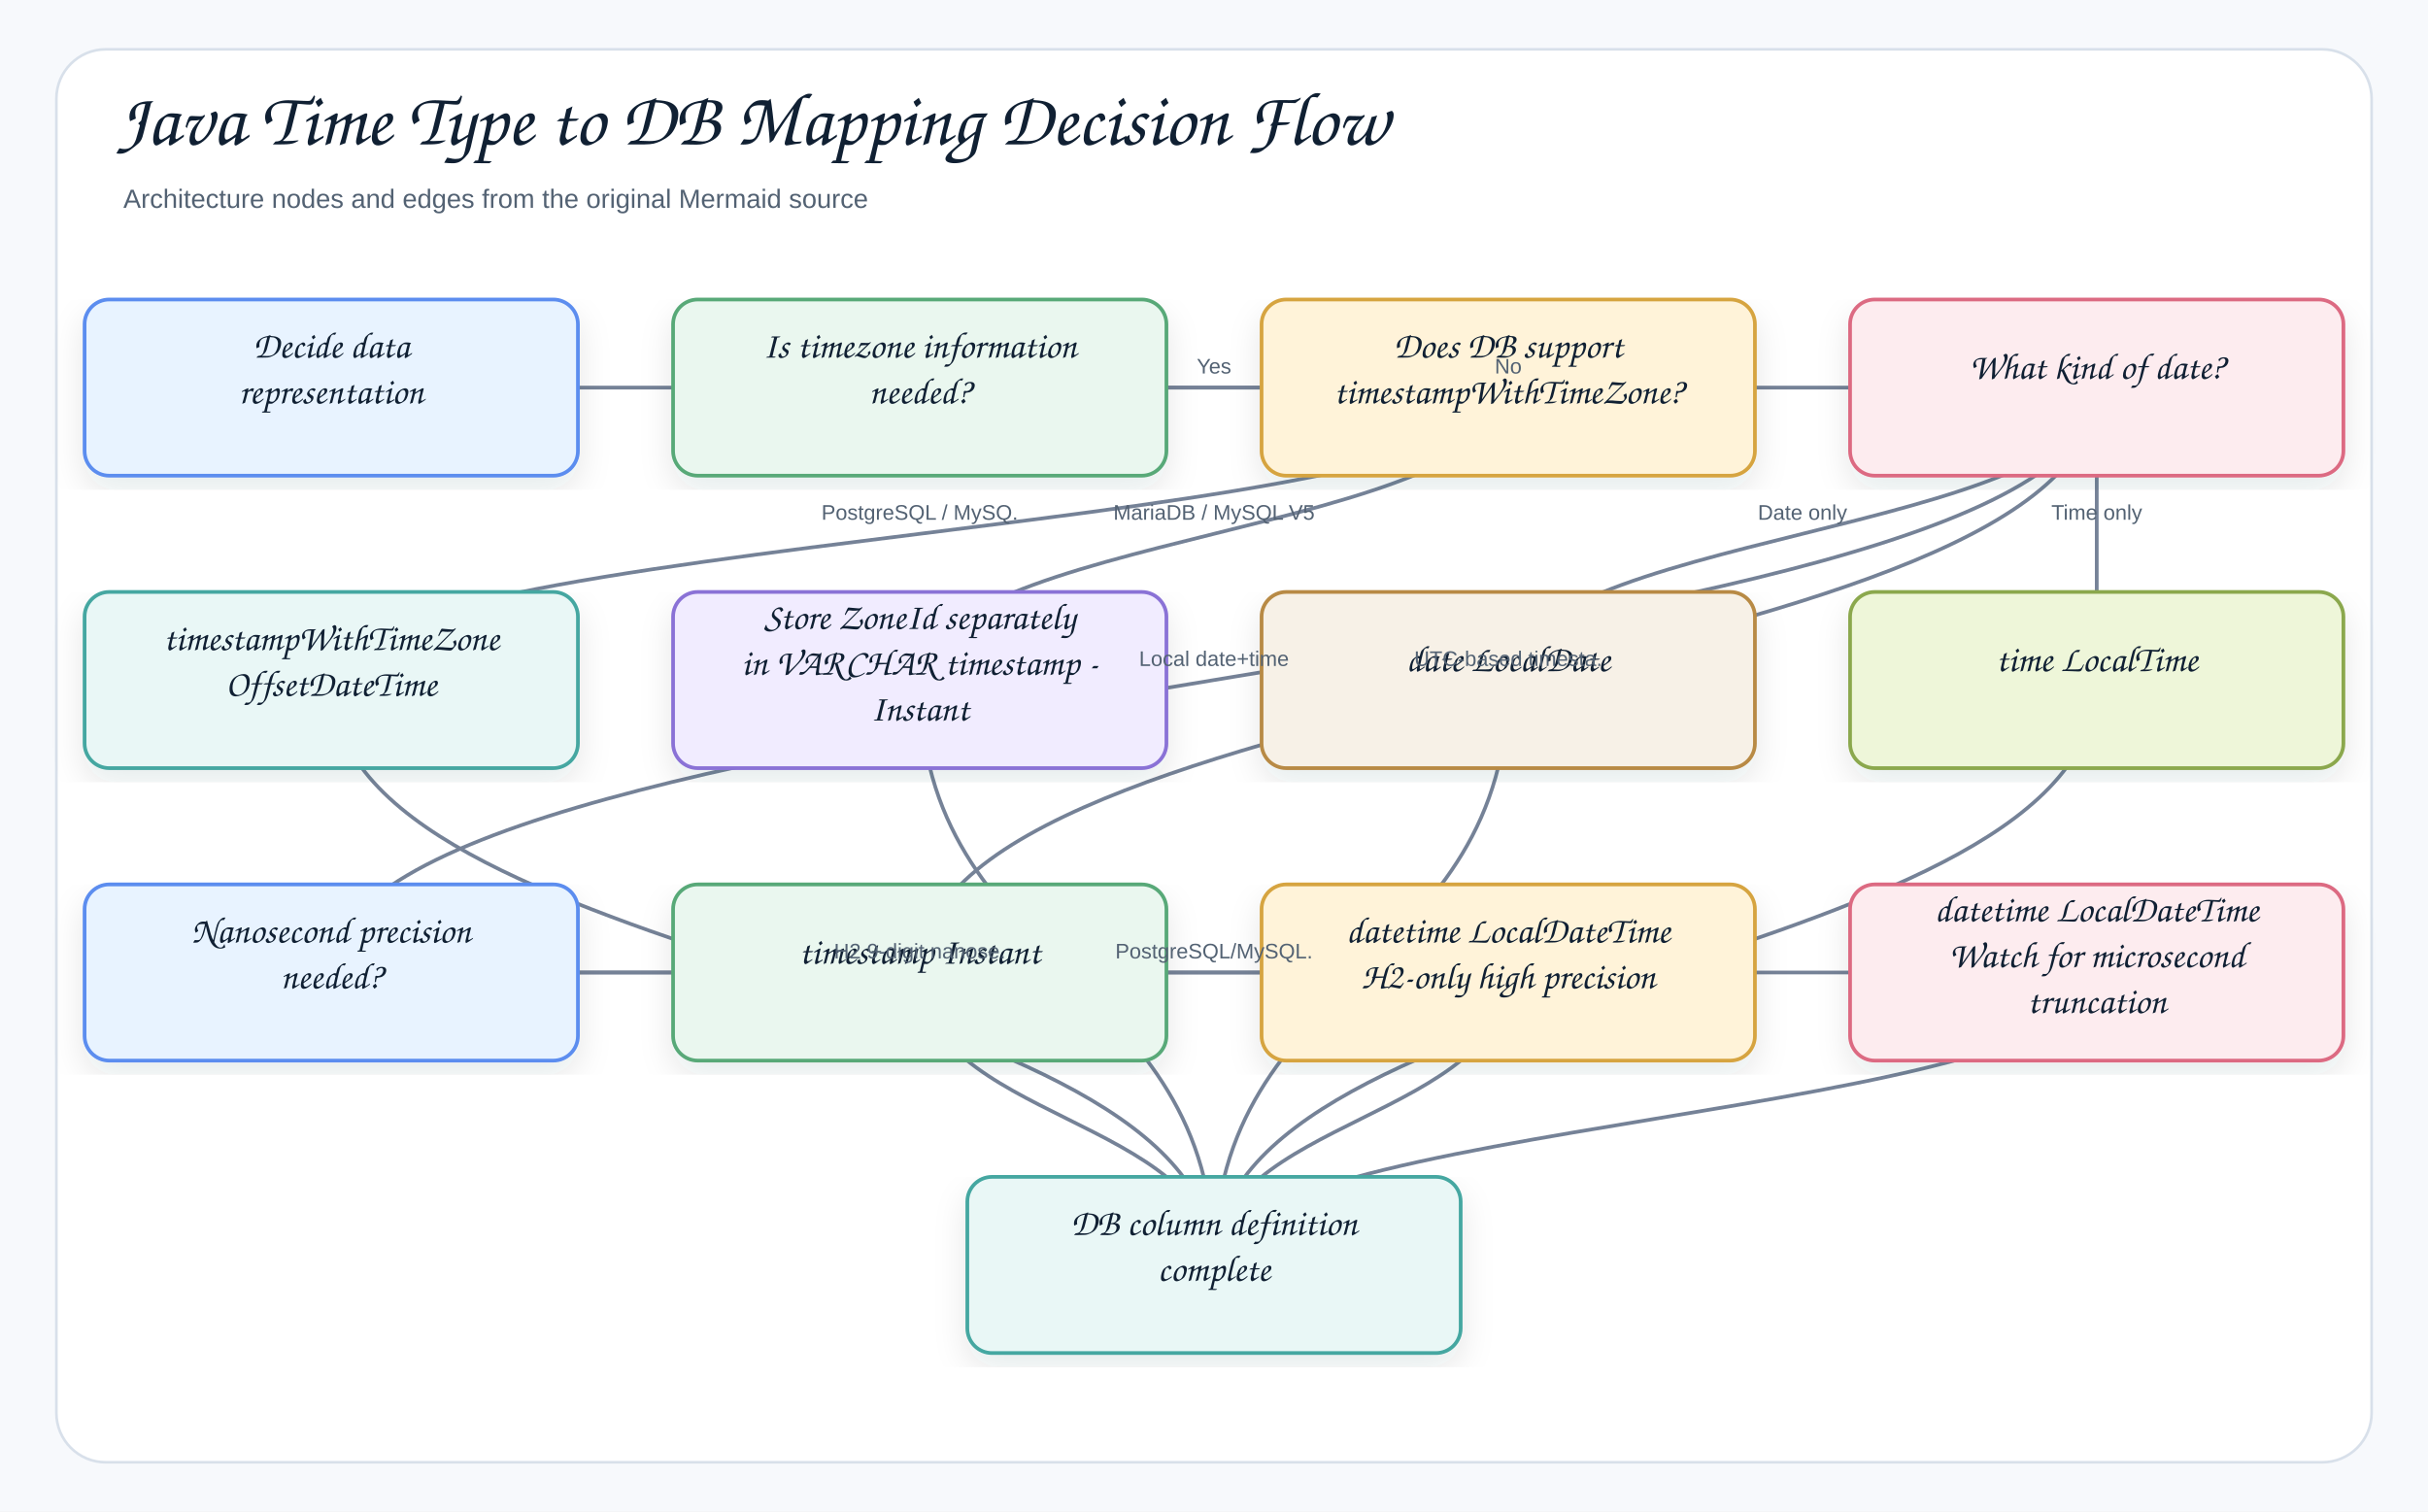
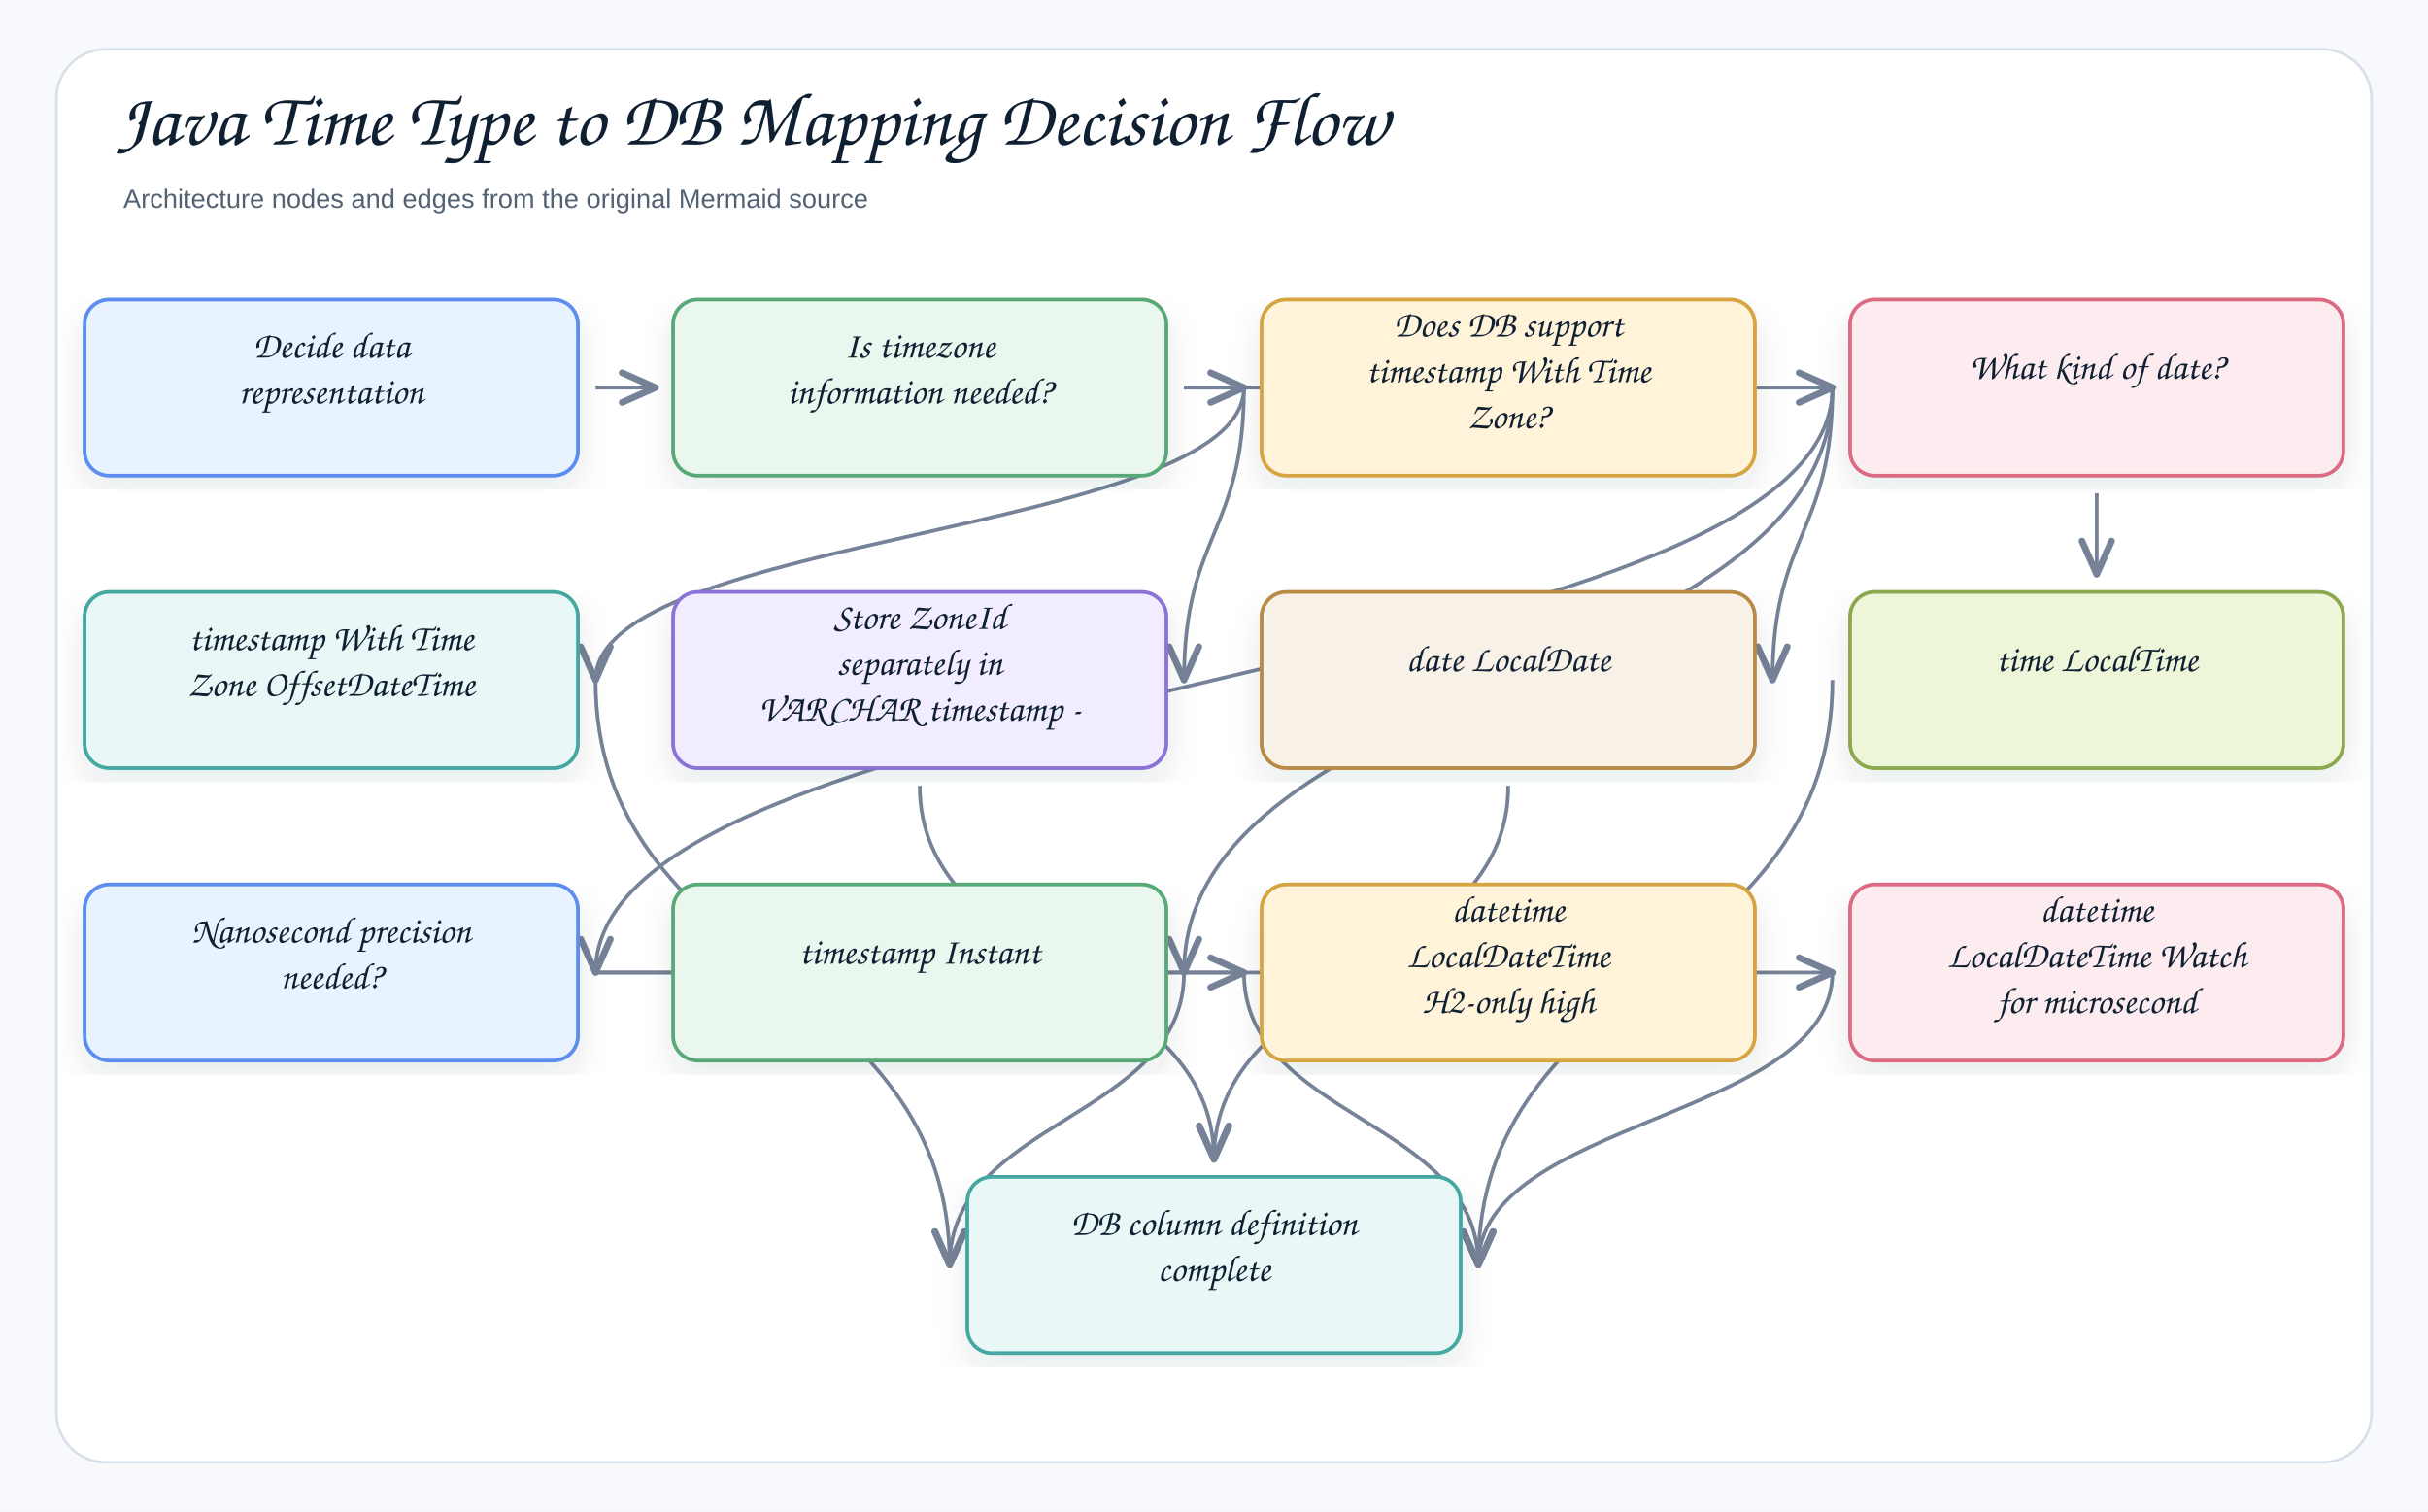
<svg xmlns="http://www.w3.org/2000/svg" width="1378" height="858" viewBox="0 0 1378 858" role="img" aria-label="Java Time Type to DB Mapping Decision Flow">
  <defs>
    <filter id="shadow" x="-8%" y="-8%" width="116%" height="116%">
      <feDropShadow dx="0" dy="8" stdDeviation="9" flood-color="#1f2937" flood-opacity="0.10" />
    </filter>
    <marker id="openArrow" markerWidth="12" markerHeight="10" refX="10" refY="5" orient="auto" markerUnits="strokeWidth">
      <path d="M 1 1 L 10 5 L 1 9" fill="none" stroke="#758297" stroke-width="1.8" stroke-linecap="round" stroke-linejoin="round" />
    </marker>
    <marker id="inherit" markerWidth="14" markerHeight="12" refX="12" refY="6" orient="auto" markerUnits="strokeWidth">
      <path d="M 0 1 L 12 6 L 0 11 Z" fill="#ffffff" stroke="#758297" stroke-width="1.8" />
    </marker>
    <style>
    .canvas{fill:#f7f9fc}.frame{fill:#fff;stroke:#d8e0ea;stroke-width:1.5}
    .title{font-family:"Architects Daughter","Comic Sans MS","Comic Sans",cursive;font-size:43px;font-weight:400;fill:#102033}
    .subtitle{font-family:"Comic Sans MS","Comic Sans","Comic Neue",Arial,sans-serif;font-size:15px;font-weight:400;fill:#536273}
    .label{font-family:"Architects Daughter","Comic Sans MS","Comic Sans",cursive;font-size:25px;font-weight:400;fill:#102033}
    .smallLabel{font-family:"Architects Daughter","Comic Sans MS","Comic Sans",cursive;font-size:21px;font-weight:400;fill:#102033}
    .mono{font-family:"Comic Sans MS","Comic Sans","Comic Neue",Arial,sans-serif;font-size:12px;font-weight:400;fill:#102033}
    .small{font-family:"Comic Sans MS","Comic Sans","Comic Neue",Arial,sans-serif;font-size:12px;font-weight:400;fill:#536273}
    .strong{font-family:"Comic Sans MS","Comic Sans","Comic Neue",Arial,sans-serif;font-size:13px;font-weight:400;fill:#102033}
    .card{stroke-width:2.1;filter:url(#shadow)}.compartment{stroke-width:1.5;fill:none}
    .line{stroke:#758297;stroke-width:2.1;fill:none;marker-end:url(#openArrow)}
    .plainLine{stroke:#758297;stroke-width:2.1;fill:none}
    .dashed{stroke:#758297;stroke-width:2.1;stroke-dasharray:7 6;fill:none;marker-end:url(#openArrow)}
    .inheritLine{stroke:#758297;stroke-width:2.2;fill:none;marker-end:url(#inherit)}
    .implLine{stroke:#758297;stroke-width:2.2;stroke-dasharray:8 7;fill:none;marker-end:url(#inherit)}
  </style>
  </defs>
  <rect class="canvas" width="1378" height="858" />
  <rect class="frame" x="32" y="28" width="1314" height="802" rx="28" />
  <text class="title" x="66" y="82">Java Time Type to DB Mapping Decision Flow</text>
  <text class="subtitle" x="70" y="118">Architecture nodes and edges from the original Mermaid source</text>
-   <path class="line" d="M1190 552 C1190 635 689 635 689 718" />
-   <path class="line" d="M856 552 C856 635 689 635 689 718" />
-   <path class="line" d="M522 552 C522 635 689 635 689 718" />
-   <path class="line" d="M1190 386 C1190 552 689 552 689 718" />
-   <path class="line" d="M856 386 C856 552 689 552 689 718" />
-   <path class="line" d="M522 386 C522 552 689 552 689 718" />
-   <path class="line" d="M188 386 C188 552 689 552 689 718" />
-   <path class="line" d="M188 552 C188 552 1190 552 1190 552" />
-   <path class="line" d="M188 552 C188 552 856 552 856 552" />
-   <path class="line" d="M1190 220 C1190 386 522 386 522 552" />
-   <path class="line" d="M1190 220 C1190 386 188 386 188 552" />
-   <path class="line" d="M1190 220 C1190 303 1190 303 1190 386" />
-   <path class="line" d="M1190 220 C1190 303 856 303 856 386" />
-   <path class="line" d="M856 220 C856 303 522 303 522 386" />
-   <path class="line" d="M856 220 C856 303 188 303 188 386" />
-   <path class="line" d="M522 220 C522 220 1190 220 1190 220" />
-   <path class="line" d="M522 220 C522 220 856 220 856 220" />
-   <path class="line" d="M188 220 C188 220 522 220 522 220" />
+   <path class="line" d="M1040 552 C1040 635 839 635 839 718" />
+   <path class="line" d="M706 552 C706 635 839 635 839 718" />
+   <path class="line" d="M672 552 C672 635 539 635 539 718" />
+   <path class="line" d="M1040 386 C1040 552 839 552 839 718" />
+   <path class="line" d="M856 446 C856 552 689 552 689 658" />
+   <path class="line" d="M522 446 C522 552 689 552 689 658" />
+   <path class="line" d="M338 386 C338 552 539 552 539 718" />
+   <path class="line" d="M338 552 C338 552 1040 552 1040 552" />
+   <path class="line" d="M338 552 C338 552 706 552 706 552" />
+   <path class="line" d="M1040 220 C1040 386 672 386 672 552" />
+   <path class="line" d="M1040 220 C1040 386 338 386 338 552" />
+   <path class="line" d="M1190 280 C1190 303 1190 303 1190 326" />
+   <path class="line" d="M1040 220 C1040 303 1006 303 1006 386" />
+   <path class="line" d="M706 220 C706 303 672 303 672 386" />
+   <path class="line" d="M706 220 C706 303 338 303 338 386" />
+   <path class="line" d="M672 220 C672 220 1040 220 1040 220" />
+   <path class="line" d="M672 220 C672 220 706 220 706 220" />
+   <path class="line" d="M338 220 C338 220 372 220 372 220" />
  <g transform="translate(48,170)">
    <rect class="card" x="0" y="0" width="280" height="100" rx="14" fill="#E8F3FF" stroke="#5B8DEF" />
    <text class="smallLabel" x="140" y="33" text-anchor="middle">Decide data</text>
    <text class="smallLabel" x="140" y="59" text-anchor="middle">representation</text>
  </g>
  <g transform="translate(382,170)">
    <rect class="card" x="0" y="0" width="280" height="100" rx="14" fill="#EAF7EF" stroke="#58A978" />
-     <text class="smallLabel" x="140" y="33" text-anchor="middle">Is timezone information</text>
-     <text class="smallLabel" x="140" y="59" text-anchor="middle">needed?</text>
+     <text class="smallLabel" x="140" y="33" text-anchor="middle">Is timezone</text>
+     <text class="smallLabel" x="140" y="59" text-anchor="middle">information needed?</text>
  </g>
  <g transform="translate(716,170)">
    <rect class="card" x="0" y="0" width="280" height="100" rx="14" fill="#FFF3D9" stroke="#D6A441" />
-     <text class="smallLabel" x="140" y="33" text-anchor="middle">Does DB support</text>
-     <text class="smallLabel" x="140" y="59" text-anchor="middle">timestampWithTimeZone?</text>
+     <text class="smallLabel" x="140" y="21" text-anchor="middle">Does DB support</text>
+     <text class="smallLabel" x="140" y="47" text-anchor="middle">timestamp With Time</text>
+     <text class="smallLabel" x="140" y="73" text-anchor="middle">Zone?</text>
  </g>
  <g transform="translate(1050,170)">
    <rect class="card" x="0" y="0" width="280" height="100" rx="14" fill="#FDECEF" stroke="#DC6B82" />
    <text class="smallLabel" x="140" y="45" text-anchor="middle">What kind of date?</text>
  </g>
  <g transform="translate(48,336)">
    <rect class="card" x="0" y="0" width="280" height="100" rx="14" fill="#E9F7F6" stroke="#45A7A1" />
-     <text class="smallLabel" x="140" y="33" text-anchor="middle">timestampWithTimeZone</text>
-     <text class="smallLabel" x="140" y="59" text-anchor="middle">OffsetDateTime</text>
+     <text class="smallLabel" x="140" y="33" text-anchor="middle">timestamp With Time</text>
+     <text class="smallLabel" x="140" y="59" text-anchor="middle">Zone OffsetDateTime</text>
  </g>
  <g transform="translate(382,336)">
    <rect class="card" x="0" y="0" width="280" height="100" rx="14" fill="#F1ECFF" stroke="#8A72D6" />
-     <text class="smallLabel" x="140" y="21" text-anchor="middle">Store ZoneId separately</text>
-     <text class="smallLabel" x="140" y="47" text-anchor="middle">in VARCHAR timestamp -</text>
-     <text class="smallLabel" x="140" y="73" text-anchor="middle">Instant</text>
+     <text class="smallLabel" x="140" y="21" text-anchor="middle">Store ZoneId</text>
+     <text class="smallLabel" x="140" y="47" text-anchor="middle">separately in</text>
+     <text class="smallLabel" x="140" y="73" text-anchor="middle">VARCHAR timestamp -</text>
  </g>
  <g transform="translate(716,336)">
    <rect class="card" x="0" y="0" width="280" height="100" rx="14" fill="#F7F1E7" stroke="#B88A44" />
    <text class="smallLabel" x="140" y="45" text-anchor="middle">date LocalDate</text>
  </g>
  <g transform="translate(1050,336)">
    <rect class="card" x="0" y="0" width="280" height="100" rx="14" fill="#EEF6D9" stroke="#8BA84D" />
    <text class="smallLabel" x="140" y="45" text-anchor="middle">time LocalTime</text>
  </g>
  <g transform="translate(48,502)">
    <rect class="card" x="0" y="0" width="280" height="100" rx="14" fill="#E8F3FF" stroke="#5B8DEF" />
    <text class="smallLabel" x="140" y="33" text-anchor="middle">Nanosecond precision</text>
    <text class="smallLabel" x="140" y="59" text-anchor="middle">needed?</text>
  </g>
  <g transform="translate(382,502)">
    <rect class="card" x="0" y="0" width="280" height="100" rx="14" fill="#EAF7EF" stroke="#58A978" />
    <text class="smallLabel" x="140" y="45" text-anchor="middle">timestamp Instant</text>
  </g>
  <g transform="translate(716,502)">
    <rect class="card" x="0" y="0" width="280" height="100" rx="14" fill="#FFF3D9" stroke="#D6A441" />
-     <text class="smallLabel" x="140" y="33" text-anchor="middle">datetime LocalDateTime</text>
-     <text class="smallLabel" x="140" y="59" text-anchor="middle">H2-only high precision</text>
+     <text class="smallLabel" x="140" y="21" text-anchor="middle">datetime</text>
+     <text class="smallLabel" x="140" y="47" text-anchor="middle">LocalDateTime</text>
+     <text class="smallLabel" x="140" y="73" text-anchor="middle">H2-only high</text>
  </g>
  <g transform="translate(1050,502)">
    <rect class="card" x="0" y="0" width="280" height="100" rx="14" fill="#FDECEF" stroke="#DC6B82" />
-     <text class="smallLabel" x="140" y="21" text-anchor="middle">datetime LocalDateTime</text>
-     <text class="smallLabel" x="140" y="47" text-anchor="middle">Watch for microsecond</text>
-     <text class="smallLabel" x="140" y="73" text-anchor="middle">truncation</text>
+     <text class="smallLabel" x="140" y="21" text-anchor="middle">datetime</text>
+     <text class="smallLabel" x="140" y="47" text-anchor="middle">LocalDateTime Watch</text>
+     <text class="smallLabel" x="140" y="73" text-anchor="middle">for microsecond</text>
  </g>
  <g transform="translate(549,668)">
    <rect class="card" x="0" y="0" width="280" height="100" rx="14" fill="#E9F7F6" stroke="#45A7A1" />
    <text class="smallLabel" x="140" y="33" text-anchor="middle">DB column definition</text>
    <text class="smallLabel" x="140" y="59" text-anchor="middle">complete</text>
  </g>
-   <text class="small" x="689" y="212" text-anchor="middle">Yes</text>
-   <text class="small" x="856" y="212" text-anchor="middle">No</text>
-   <text class="small" x="522" y="295" text-anchor="middle">PostgreSQL / MySQ.</text>
-   <text class="small" x="689" y="295" text-anchor="middle">MariaDB / MySQL V5</text>
-   <text class="small" x="1023" y="295" text-anchor="middle">Date only</text>
-   <text class="small" x="1190" y="295" text-anchor="middle">Time only</text>
-   <text class="small" x="689" y="378" text-anchor="middle">Local date+time</text>
-   <text class="small" x="856" y="378" text-anchor="middle">UTC-based timesta.</text>
-   <text class="small" x="522" y="544" text-anchor="middle">H2 9-digit nanose.</text>
-   <text class="small" x="689" y="544" text-anchor="middle">PostgreSQL/MySQL.</text>
</svg>
